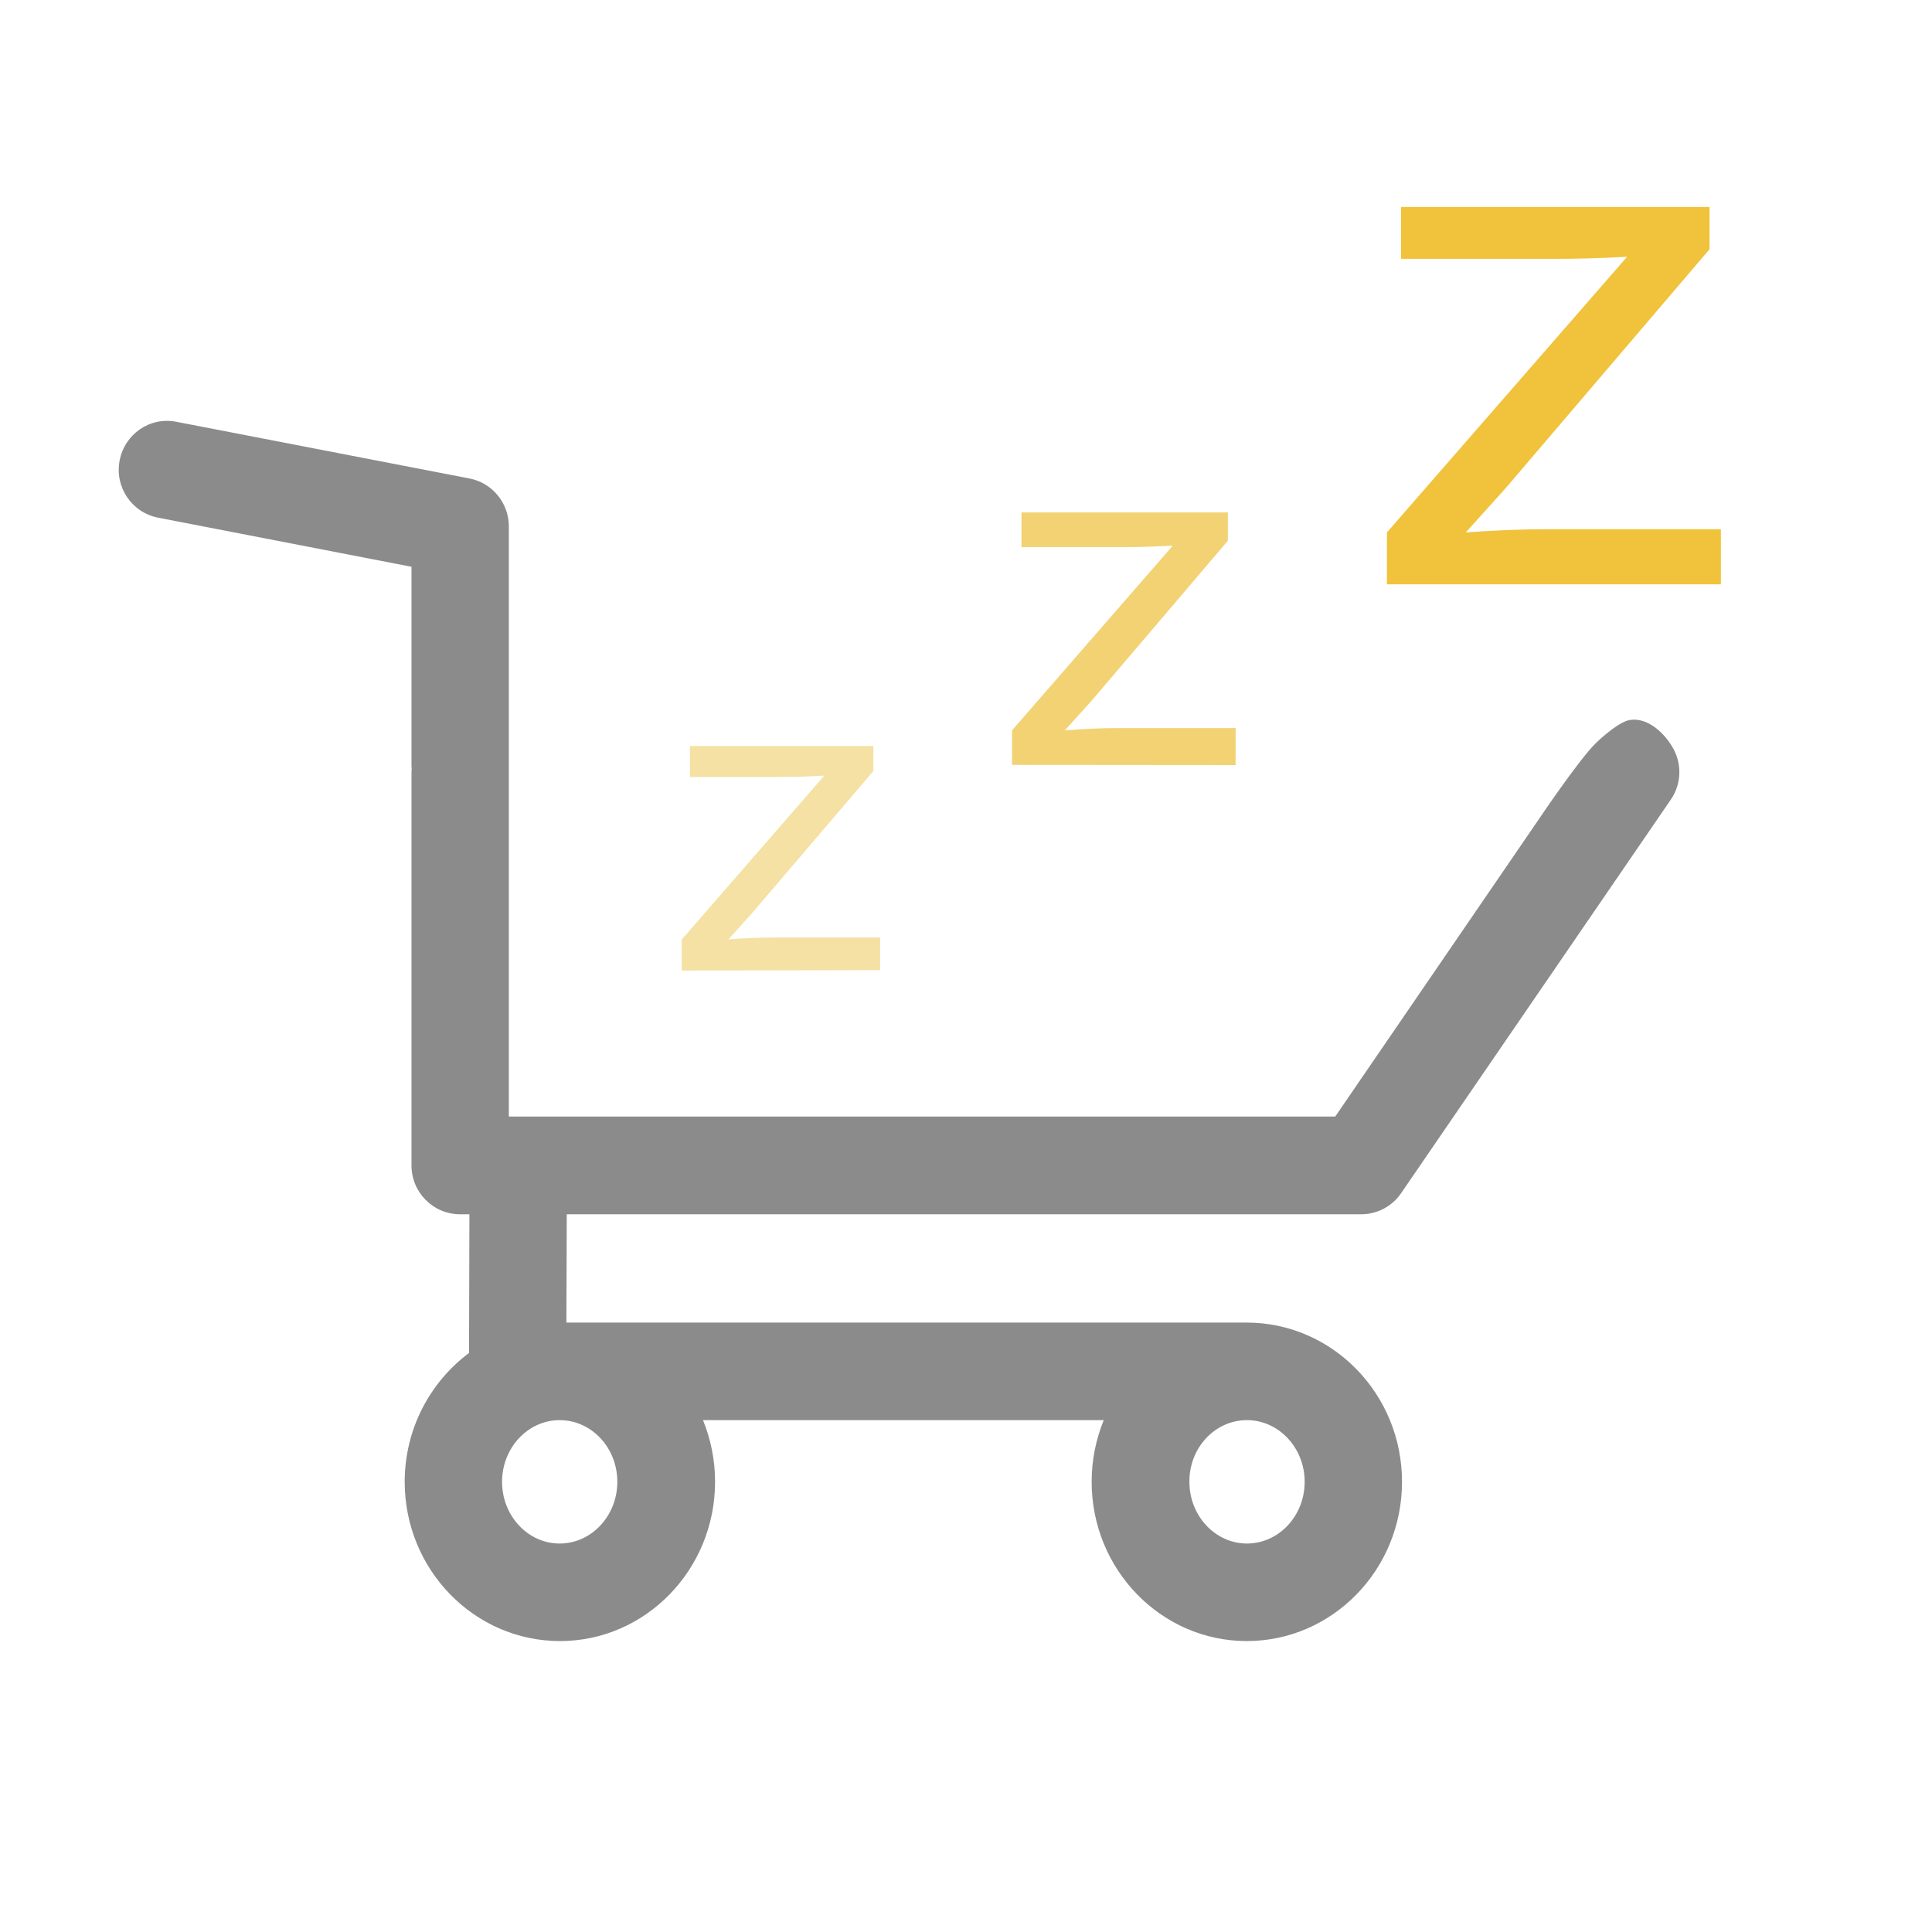
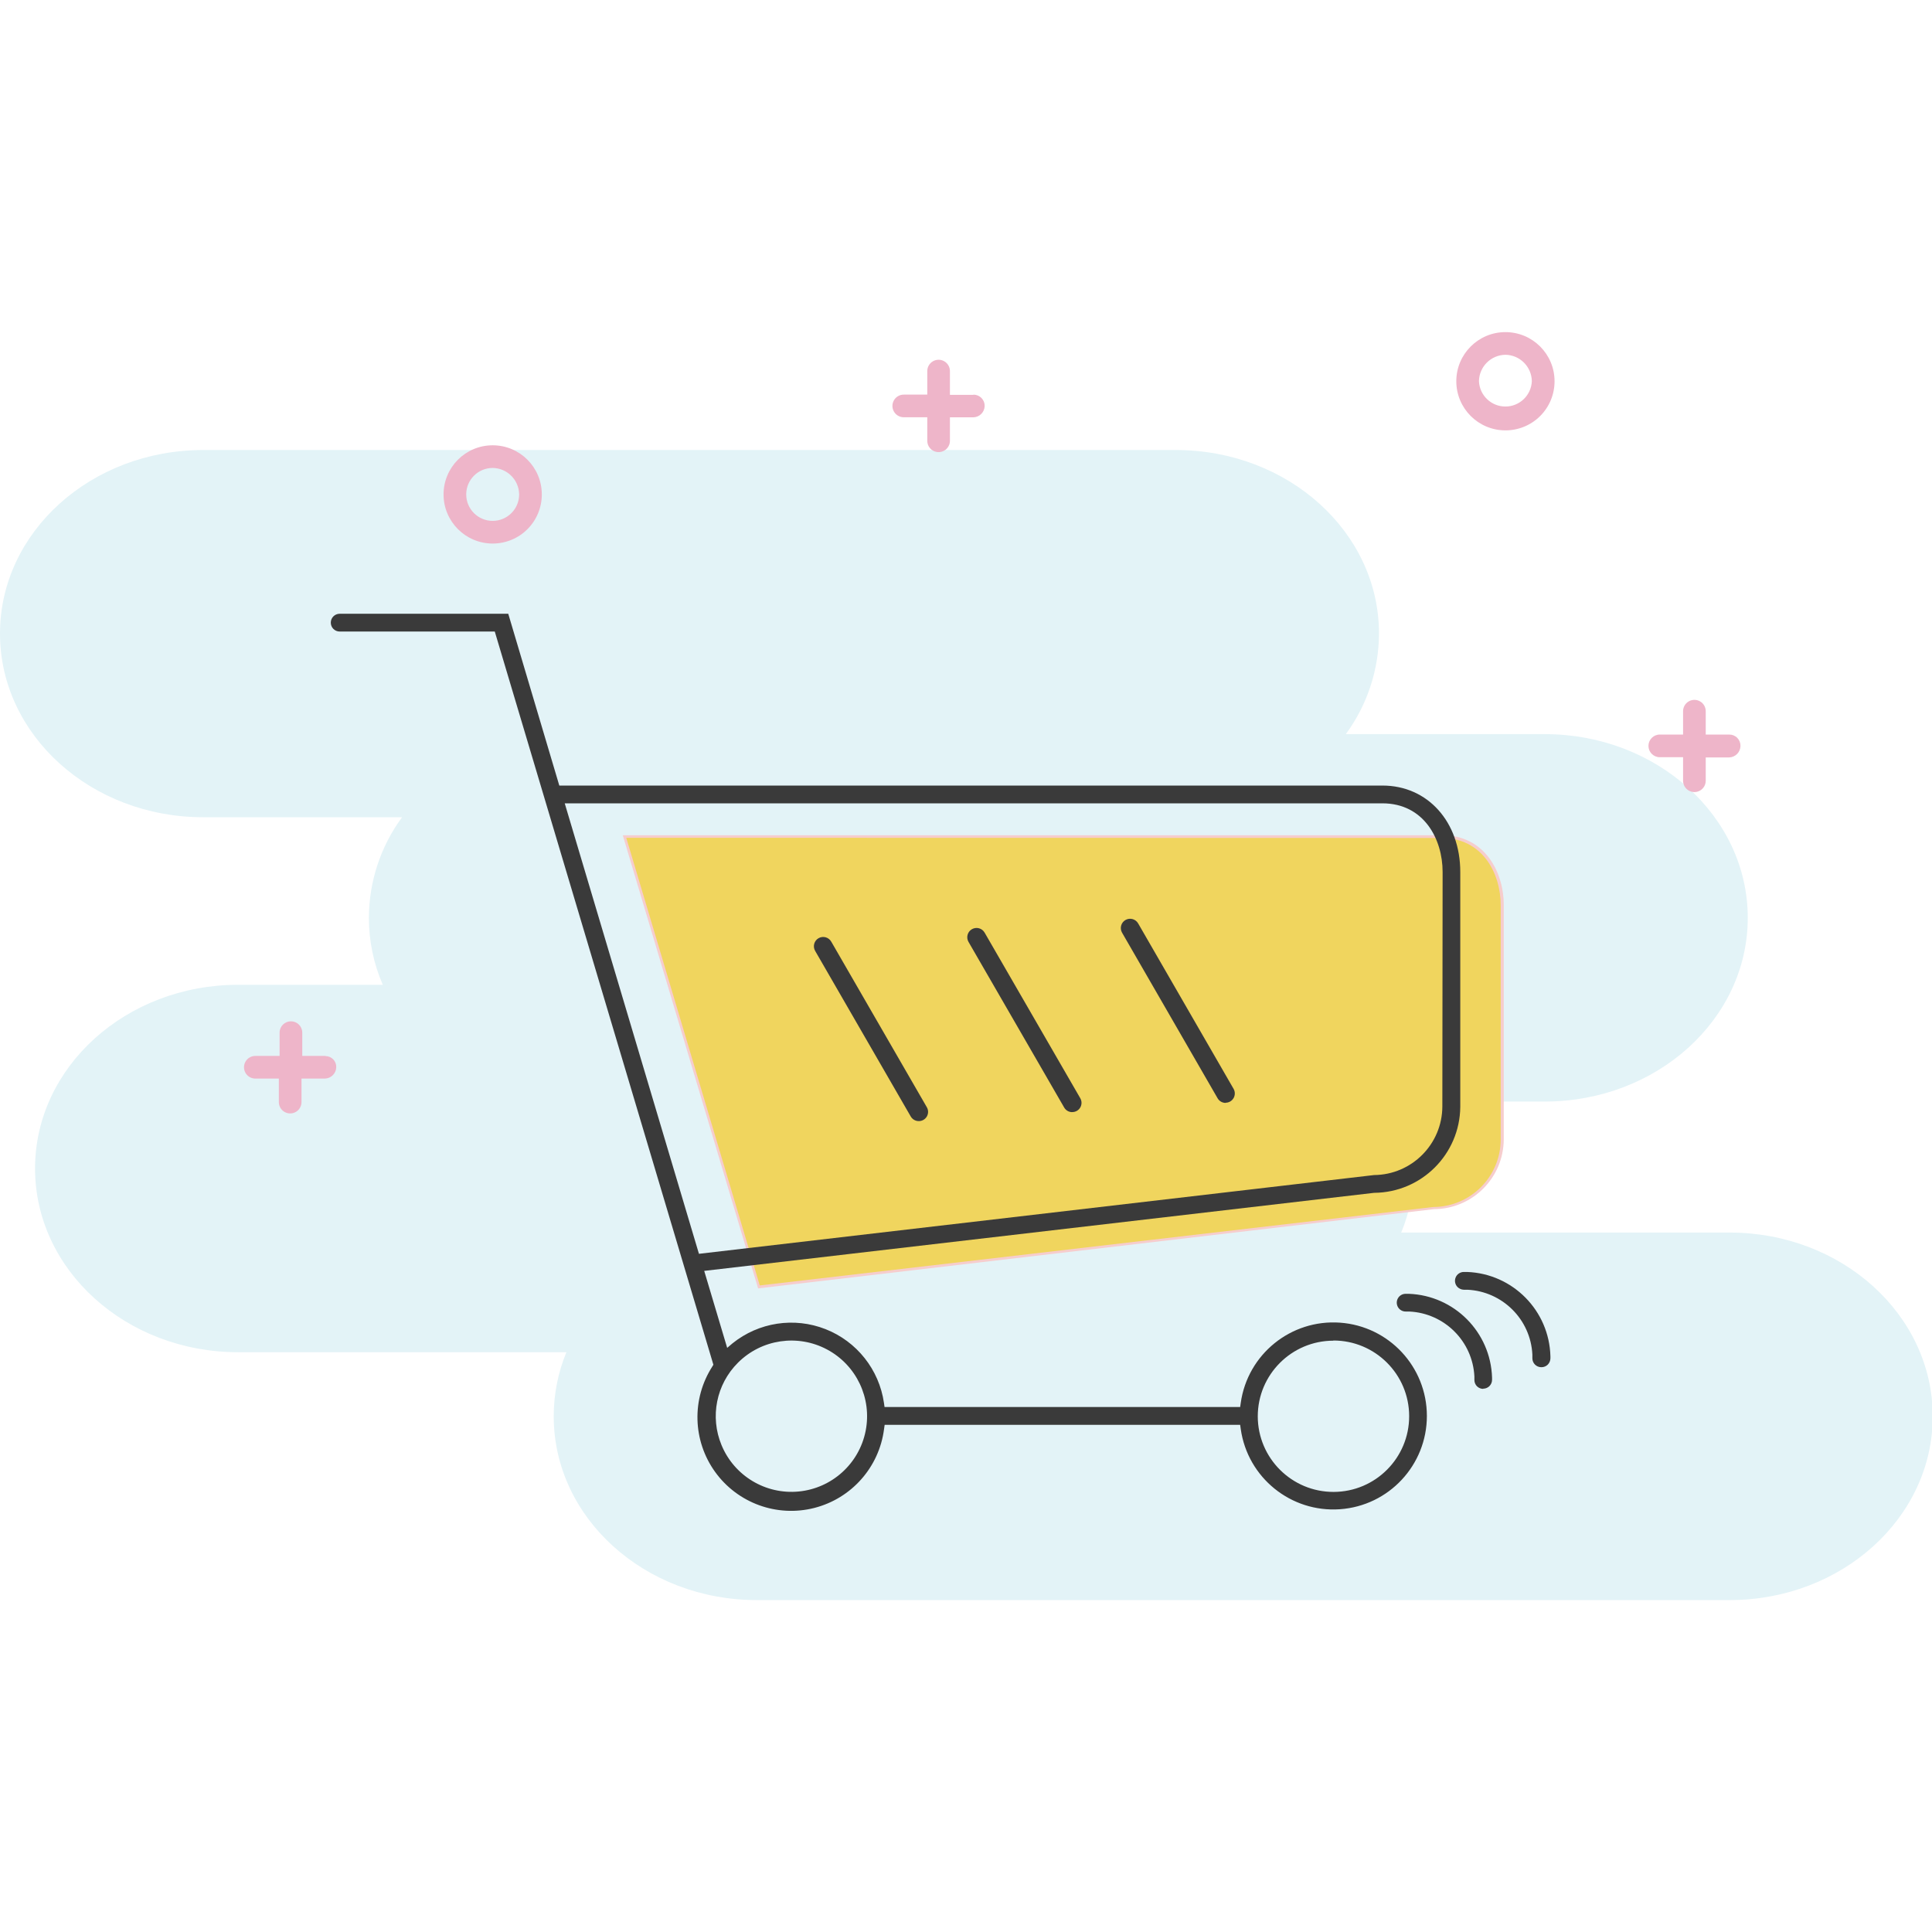
- <svg xmlns="http://www.w3.org/2000/svg" t="1573960070607" class="icon" viewBox="0 0 1024 1024" version="1.1" p-id="1200" data-spm-anchor-id="a313x.7781069.0.i0" width="200" height="200">
-   <defs>
-     <style type="text/css" />
-   </defs>
-   <path d="M361.3 514.4V498l75.6-86.9c-8.6 0.5-16.1 0.7-22.7 0.7h-48.5v-16.4h97.2v13.3l-64.4 75.4-12.4 13.8c9-0.7 17.5-1 25.4-1h55v17.3l-105.2 0.2z" fill="#F5E1A3" p-id="1201" />
-   <path d="M536.4 405.4v-18.3l85.2-97.9c-9.7 0.5-18.2 0.8-25.6 0.8h-54.6v-18.4h109.4v15l-72.4 85-14 15.5c10.2-0.8 19.7-1.2 28.6-1.2h61.9v19.6l-118.5-0.1z" fill="#F2D273" p-id="1202" />
-   <path d="M735.1 309.7v-27.5L862.4 136.1c-14.5 0.8-27.2 1.1-38.3 1.1h-81.5V109.7h163.5v22.4L797.8 259l-20.9 23.2c15.2-1.1 29.4-1.7 42.8-1.7h92.4v29.2h-177z" fill="#F1C23B" p-id="1203" />
-   <path d="M721.4 643.6c8.5 0 16.5-4.2 21.3-11.3l142.8-208.4c5.5-7.9 6.1-18.2 1.6-26.7s-13.7-17.1-23.2-15.6c-5.4 0.9-13.8 8.2-17.9 12.1-8.9 8.5-31 41.4-31 41.4L707.7 591.8h-438V279c0-12.4-8.8-23.1-20.9-25.4l-155.1-30c-14.2-2.9-27.6 6.4-30.3 20.5-2.7 14 6.4 27.6 20.5 30.3l134.2 26v104.9c0 0.7 0 1.4 0.1 2 0 0.7-0.1 1.4-0.1 2v208.4c0 14.3 11.5 25.9 25.8 25.9h4.9l-0.2 73.5c-20.6 15.4-34.1 40.2-34.1 68.3 0 46.6 36.9 84.4 82.3 84.4 45.3 0 82.2-37.8 82.2-84.4 0-11.6-2.3-22.6-6.4-32.7H585c-4.1 10.1-6.4 21.1-6.4 32.7 0 46.6 36.9 84.4 82.2 84.4 45.4 0 82.3-37.8 82.3-84.4 0-46.6-36.9-84.4-82.3-84.4H300.2l0.2-57.4h421z m-60.5 109.1c16.8 0 30.6 14.6 30.6 32.7 0 18-13.7 32.7-30.6 32.7-16.8 0-30.5-14.7-30.5-32.7-0.1-18.1 13.6-32.7 30.5-32.7z m-333.7 32.7c0 18-13.7 32.7-30.6 32.7-16.8 0-30.5-14.7-30.5-32.7s13.7-32.7 30.5-32.7c16.9 0 30.6 14.6 30.6 32.7z" fill="#8B8B8B" p-id="1204" />
+ <svg xmlns="http://www.w3.org/2000/svg" t="1576923655277" class="icon" viewBox="0 0 1560 1024" version="1.1" p-id="4930" width="200" height="200">
+   <path d="M1396.545 727.23H1131.42a135.467 135.467 0 0 0 10.23-51.716 135.597 135.597 0 0 0-11.227-54.057h116.783c90.6 0 164.034-66.411 164.034-148.342s-73.434-148.342-164.034-148.342h-160.523a137.721 137.721 0 0 0 26.79-81.237C1113.473 161.65 1040.039 95.369 949.352 95.369H164.034C73.434 95.369 0 161.65 0 243.58 0 325.467 73.434 391.879 164.034 391.879h160.61a137.721 137.721 0 0 0-26.79 81.237 135.597 135.597 0 0 0 11.227 54.057H192.341c-90.6 0-164.034 66.411-164.034 148.342s73.434 148.342 164.034 148.342h264.995a135.467 135.467 0 0 0-10.23 51.803c0 81.93 73.434 148.342 164.034 148.342h785.405c90.6 0 164.034-66.411 164.034-148.342 0-82.017-73.434-148.428-164.034-148.428z" fill="#E3F3F7" p-id="4931" />
+   <path d="M397.818 170.883a39.665 39.665 0 1 1 39.665-39.665 39.578 39.578 0 0 1-39.665 39.665z m0-61.036a21.371 21.371 0 1 0 21.371 21.371 21.675 21.675 0 0 0-21.371-21.371z m817.743-30.345a39.665 39.665 0 1 1 39.665-39.665 39.578 39.578 0 0 1-39.665 39.665z m0-61.036a21.675 21.675 0 0 0-21.371 21.371 21.371 21.371 0 0 0 42.699 0 21.675 21.675 0 0 0-21.371-21.371z m-429.636 32.339h-18.9v-19.074a9.147 9.147 0 1 0-18.293 0v18.9h-18.9a9.147 9.147 0 1 0 0 18.293h18.9v18.9a9.147 9.147 0 1 0 18.293 0v-18.857h18.9a9.363 9.363 0 0 0 9.147-9.147 8.973 8.973 0 0 0-9.147-9.147zM262.958 584.61H244.057v-18.9a9.147 9.147 0 0 0-18.293 0v18.9h-19.507a9.147 9.147 0 1 0 0 18.293h18.9v18.9a9.147 9.147 0 1 0 18.293 0v-18.9h18.9a9.407 9.407 0 0 0 9.147-9.017 8.67 8.67 0 0 0-8.67-9.147zM1396.198 325.121h-18.9v-18.77a9.147 9.147 0 1 0-18.293 0V325.121h-18.9a9.147 9.147 0 0 0 0 18.293h18.9v18.9a9.147 9.147 0 1 0 18.293 0v-18.727h18.9a9.407 9.407 0 0 0 9.147-9.147 8.973 8.973 0 0 0-9.147-9.32z m0 0" fill="#EEB5C9" p-id="4932" />
+   <path d="M612.701 771.186l545.032-63.55a55.574 55.574 0 0 0 55.401-55.444v-189.134c0-26.703-15.216-55.401-48.638-55.401h-660.212l108.374 363.745z m0 0" fill="#F0D55E" p-id="4933" />
+   <path d="M612.137 772.313L502.853 406.401h661.686c34.116 0 49.678 29.434 49.678 56.354v189.22a56.614 56.614 0 0 1-56.354 56.354z m-106.466-363.832l107.81 361.447L1157.43 706.596a54.62 54.62 0 0 0 54.317-54.404V462.972c0-26.01-14.869-54.36-47.684-54.36z m0 0" fill="#F6CDCD" p-id="4934" />
+   <path d="M1197.614 853.463a7.413 7.413 0 0 1-5.029-2.081 7.326 7.326 0 0 1-2.081-5.029v-2.904a55.227 55.227 0 0 0-52.583-52.453h-2.861a7.153 7.153 0 1 1 0-14.305h2.514a69.836 69.836 0 0 1 67.192 67.668v1.777a7.153 7.153 0 0 1-7.153 7.153zM1244.475 835.95a7.196 7.196 0 0 1-7.153-7.153v-3.034a55.14 55.14 0 0 0-52.496-52.366h-2.861a7.413 7.413 0 0 1-5.029-2.124 7.153 7.153 0 0 1 5.029-12.225h2.688a69.923 69.923 0 0 1 67.235 68.059v1.734a7.413 7.413 0 0 1-2.124 5.029 7.196 7.196 0 0 1-5.029 2.081z m0 0M741.839 637.236a7.456 7.456 0 0 1-6.459-3.728l-77.205-133.733a7.456 7.456 0 1 1 13.005-7.456l77.205 133.733a7.456 7.456 0 0 1-6.459 11.184z m0 0M865.731 629.997a7.456 7.456 0 0 1-6.459-3.728l-77.249-133.733a7.456 7.456 0 0 1 13.005-7.499l77.249 133.733a7.456 7.456 0 0 1-6.459 11.184z m0 0M989.624 622.541a7.456 7.456 0 0 1-6.459-3.728L906.003 485.08a7.456 7.456 0 1 1 13.005-7.456L996.083 611.227a7.499 7.499 0 0 1-6.459 11.184z m0 0" fill="#3A3A3A" p-id="4935" />
+   <path d="M1116.204 366.303H451.614l-41.225-138.718h-136.117a7.153 7.153 0 0 0 0 14.349h125.236l176.519 592.023-0.91 1.517a75.645 75.645 0 1 0 138.718 50.415l0.477-3.381H1001.372l0.477 3.381a75.515 75.515 0 1 0 0-21.155l-0.477 3.381h-287.147l-0.477-3.381a75.645 75.645 0 0 0-122.245-48.075l-4.335 3.685-18.554-62.163 540.914-63.03h0.217a70.053 70.053 0 0 0 69.359-69.359V436.095c0-40.488-26.313-69.793-62.813-69.793z m-39.621 448.103A61.123 61.123 0 1 1 1015.59 875.658a61.123 61.123 0 0 1 60.993-61.123zM595.881 832.309a61.079 61.079 0 1 1-13.265 66.585 60.906 60.906 0 0 1 13.265-66.585z m568.744-206.907a55.574 55.574 0 0 1-55.14 55.401l-545.119 63.594-108.374-363.745h660.212c33.422 0 48.638 28.697 48.638 55.401z m0 0" fill="#3A3A3A" p-id="4936" />
</svg>
